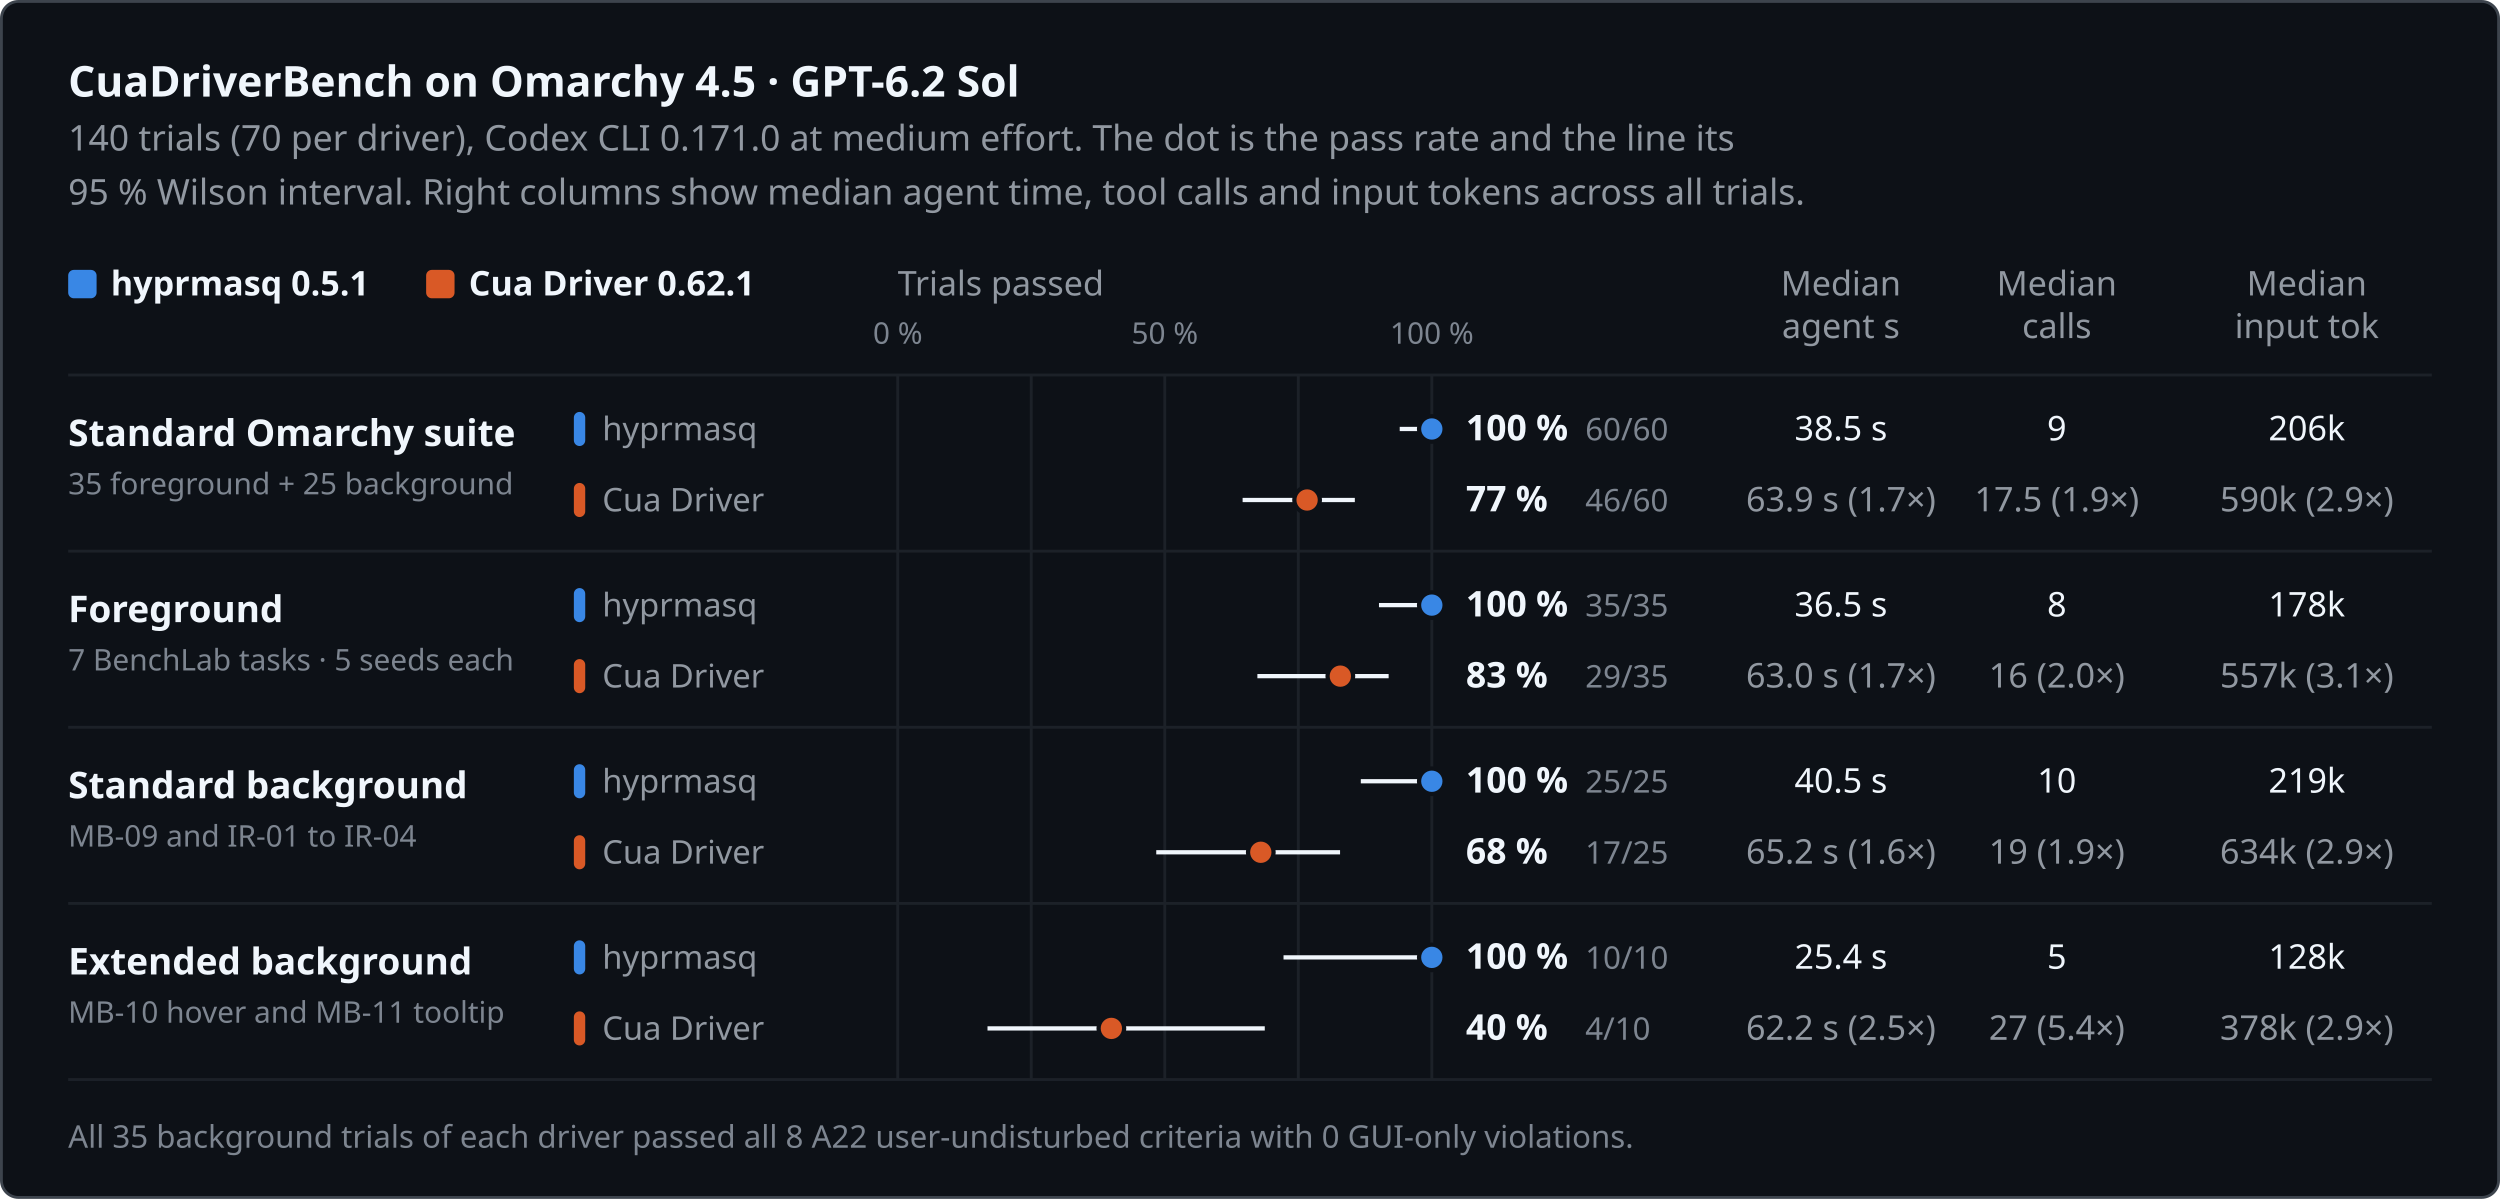
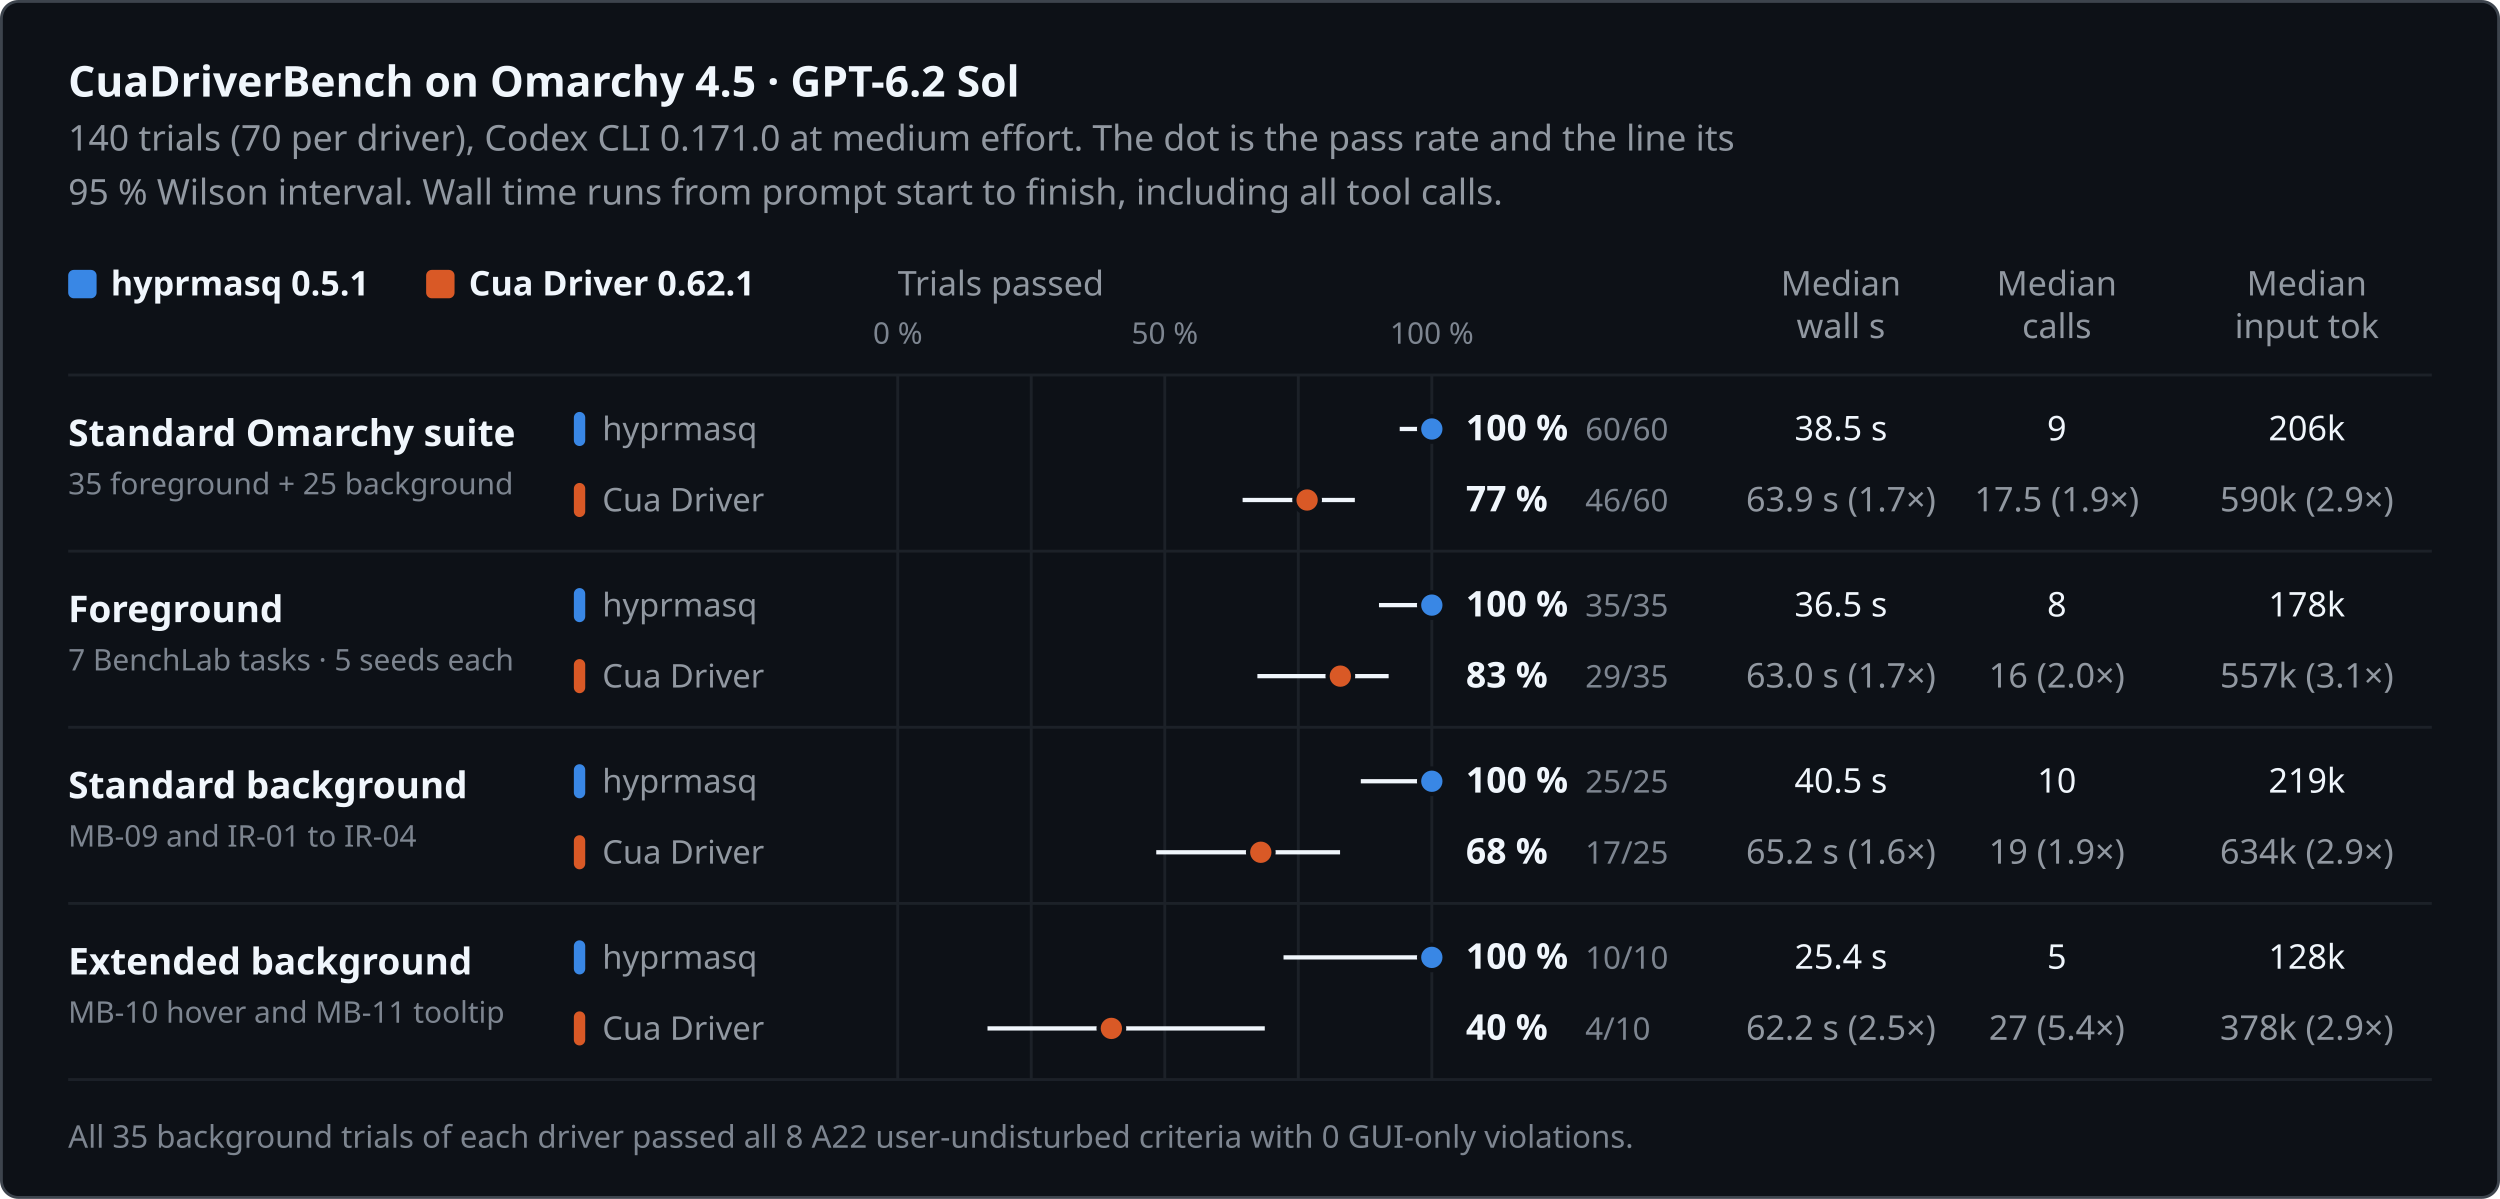
- <svg xmlns="http://www.w3.org/2000/svg" width="880" height="422" viewBox="0 0 880 422" role="img" aria-label="CuaDriverBench on Omarchy 4.5 with GPT-6.2 Sol: pass rates with 95 % Wilson intervals, median agent time, tool calls and input tokens for hyprmasq 0.5.1 and Cua Driver 0.62.1 across standard, foreground, background and extended background suites.">
+ <svg xmlns="http://www.w3.org/2000/svg" width="880" height="422" viewBox="0 0 880 422" role="img" aria-label="CuaDriverBench on Omarchy 4.5 with GPT-6.2 Sol: pass rates with 95 % Wilson intervals, median wall time, tool calls and input tokens for hyprmasq 0.5.1 and Cua Driver 0.62.1 across standard, foreground, background and extended background suites.">
  <style>text{font-family:-apple-system, BlinkMacSystemFont, "Segoe UI", "Noto Sans", Helvetica, Arial, sans-serif;font-variant-numeric:tabular-nums}.t{fill:#f0f6fc}.t2{fill:#9198a1}.m{fill:#7d8590}.bg{fill:#0d1117;stroke:#3d444d}.grid{stroke:#1c2128;stroke-width:1}.axis{stroke:#3d444d;stroke-width:1}.out{fill:#454c56}.pass{fill:#3fb950}.dot0{fill:#3987e5;stroke:#0d1117;stroke-width:1.5}.dot1{fill:#d95926;stroke:#0d1117;stroke-width:1.5}.ring1{fill:#0d1117;stroke:#d95926;stroke-width:1.75}.dot{fill:#d1d7e0;stroke:#0d1117;stroke-width:1.5}.whisker{stroke:#f0f6fc;stroke-width:1.5}.range{stroke:#3d444d;stroke-width:1.5}.s0{fill:#3987e5}.s1{fill:#d95926}.s6{fill:#9085e9}.s7{fill:#e66767}</style>
  <rect x="0.5" y="0.5" width="879" height="421" rx="6" class="bg" />
  <text x="24" y="34" class="t" font-size="15" font-weight="600">CuaDriverBench on Omarchy 4.5 · GPT-6.2 Sol</text>
  <text x="24" y="53" class="t2" font-size="12.5">140 trials (70 per driver), Codex CLI 0.171.0 at medium effort. The dot is the pass rate and the line its</text>
-   <text x="24" y="72" class="t2" font-size="12.5">95 % Wilson interval. Right columns show median agent time, tool calls and input tokens across all trials.</text>
+   <text x="24" y="72" class="t2" font-size="12.5">95 % Wilson interval. Wall time runs from prompt start to finish, including all tool calls.</text>
  <rect x="24" y="95" width="10" height="10" class="s0" rx="2" />
  <text x="39" y="104" class="t" font-size="12" font-weight="600">hyprmasq 0.5.1</text>
  <rect x="150" y="95" width="10" height="10" class="s1" rx="2" />
  <text x="165" y="104" class="t" font-size="12" font-weight="600">Cua Driver 0.62.1</text>
  <text x="316" y="104" class="t2" font-size="12">Trials passed</text>
  <text x="316" y="121" class="m" font-size="10.5" text-anchor="middle">0 %</text>
  <line x1="316" y1="132" x2="316" y2="380" class="grid" />
  <text x="410" y="121" class="m" font-size="10.5" text-anchor="middle">50 %</text>
  <line x1="410" y1="132" x2="410" y2="380" class="grid" />
  <text x="504" y="121" class="m" font-size="10.5" text-anchor="middle">100 %</text>
  <line x1="504" y1="132" x2="504" y2="380" class="grid" />
  <line x1="363" y1="132" x2="363" y2="380" class="grid" />
  <line x1="457" y1="132" x2="457" y2="380" class="grid" />
  <text x="648" y="104" class="t2" font-size="12" text-anchor="middle">Median</text>
-   <text x="648" y="119" class="t2" font-size="12" text-anchor="middle">agent s</text>
+   <text x="648" y="119" class="t2" font-size="12" text-anchor="middle">wall s</text>
  <text x="724" y="104" class="t2" font-size="12" text-anchor="middle">Median</text>
  <text x="724" y="119" class="t2" font-size="12" text-anchor="middle">calls</text>
  <text x="812" y="104" class="t2" font-size="12" text-anchor="middle">Median</text>
  <text x="812" y="119" class="t2" font-size="12" text-anchor="middle">input tok</text>
  <line x1="24" y1="132" x2="856" y2="132" class="grid" />
  <text x="24" y="157" class="t" font-size="13" font-weight="600">Standard Omarchy suite</text>
  <text x="24" y="174" class="m" font-size="10.5">35 foreground + 25 background</text>
  <rect x="202" y="145" width="4" height="12" class="s0" rx="2" />
  <text x="212" y="155" class="t2" font-size="11.5">hyprmasq</text>
  <line x1="492.7" y1="151" x2="504" y2="151" class="whisker" />
  <circle cx="504" cy="151" r="4.5" class="dot0" />
  <text x="516" y="155" class="t" font-size="12.5" font-weight="600">100 %</text>
  <text x="558" y="155" class="m" font-size="11">60/60</text>
  <text x="648" y="155" class="t" font-size="12" text-anchor="middle">38.5 s</text>
  <text x="724" y="155" class="t" font-size="12" text-anchor="middle">9</text>
  <text x="812" y="155" class="t" font-size="12" text-anchor="middle">206k</text>
  <rect x="202" y="170" width="4" height="12" class="s1" rx="2" />
  <text x="212" y="180" class="t2" font-size="11.5">Cua Driver</text>
  <line x1="437.4" y1="176" x2="476.9" y2="176" class="whisker" />
  <circle cx="460.1" cy="176" r="4.5" class="dot1" />
  <text x="516" y="180" class="t" font-size="12.5" font-weight="600">77 %</text>
  <text x="558" y="180" class="m" font-size="11">46/60</text>
  <text x="648" y="180" class="t2" font-size="12" text-anchor="middle">63.9 s (1.7×)</text>
  <text x="724" y="180" class="t2" font-size="12" text-anchor="middle">17.5 (1.9×)</text>
  <text x="812" y="180" class="t2" font-size="12" text-anchor="middle">590k (2.9×)</text>
  <line x1="24" y1="194" x2="856" y2="194" class="grid" />
  <text x="24" y="219" class="t" font-size="13" font-weight="600">Foreground</text>
  <text x="24" y="236" class="m" font-size="10.5">7 BenchLab tasks · 5 seeds each</text>
  <rect x="202" y="207" width="4" height="12" class="s0" rx="2" />
  <text x="212" y="217" class="t2" font-size="11.5">hyprmasq</text>
  <line x1="485.4" y1="213" x2="504" y2="213" class="whisker" />
  <circle cx="504" cy="213" r="4.5" class="dot0" />
  <text x="516" y="217" class="t" font-size="12.5" font-weight="600">100 %</text>
  <text x="558" y="217" class="m" font-size="11">35/35</text>
  <text x="648" y="217" class="t" font-size="12" text-anchor="middle">36.5 s</text>
  <text x="724" y="217" class="t" font-size="12" text-anchor="middle">8</text>
  <text x="812" y="217" class="t" font-size="12" text-anchor="middle">178k</text>
  <rect x="202" y="232" width="4" height="12" class="s1" rx="2" />
  <text x="212" y="242" class="t2" font-size="11.5">Cua Driver</text>
  <line x1="442.6" y1="238" x2="488.8" y2="238" class="whisker" />
  <circle cx="471.8" cy="238" r="4.5" class="dot1" />
  <text x="516" y="242" class="t" font-size="12.5" font-weight="600">83 %</text>
  <text x="558" y="242" class="m" font-size="11">29/35</text>
  <text x="648" y="242" class="t2" font-size="12" text-anchor="middle">63.0 s (1.7×)</text>
  <text x="724" y="242" class="t2" font-size="12" text-anchor="middle">16 (2.0×)</text>
  <text x="812" y="242" class="t2" font-size="12" text-anchor="middle">557k (3.1×)</text>
  <line x1="24" y1="256" x2="856" y2="256" class="grid" />
  <text x="24" y="281" class="t" font-size="13" font-weight="600">Standard background</text>
  <text x="24" y="298" class="m" font-size="10.5">MB-09 and IR-01 to IR-04</text>
  <rect x="202" y="269" width="4" height="12" class="s0" rx="2" />
  <text x="212" y="279" class="t2" font-size="11.5">hyprmasq</text>
  <line x1="479" y1="275" x2="504" y2="275" class="whisker" />
  <circle cx="504" cy="275" r="4.5" class="dot0" />
  <text x="516" y="279" class="t" font-size="12.5" font-weight="600">100 %</text>
  <text x="558" y="279" class="m" font-size="11">25/25</text>
  <text x="648" y="279" class="t" font-size="12" text-anchor="middle">40.5 s</text>
  <text x="724" y="279" class="t" font-size="12" text-anchor="middle">10</text>
  <text x="812" y="279" class="t" font-size="12" text-anchor="middle">219k</text>
  <rect x="202" y="294" width="4" height="12" class="s1" rx="2" />
  <text x="212" y="304" class="t2" font-size="11.5">Cua Driver</text>
  <line x1="407" y1="300" x2="471.7" y2="300" class="whisker" />
  <circle cx="443.8" cy="300" r="4.5" class="dot1" />
  <text x="516" y="304" class="t" font-size="12.5" font-weight="600">68 %</text>
  <text x="558" y="304" class="m" font-size="11">17/25</text>
  <text x="648" y="304" class="t2" font-size="12" text-anchor="middle">65.2 s (1.6×)</text>
  <text x="724" y="304" class="t2" font-size="12" text-anchor="middle">19 (1.9×)</text>
  <text x="812" y="304" class="t2" font-size="12" text-anchor="middle">634k (2.9×)</text>
  <line x1="24" y1="318" x2="856" y2="318" class="grid" />
  <text x="24" y="343" class="t" font-size="13" font-weight="600">Extended background</text>
  <text x="24" y="360" class="m" font-size="10.5">MB-10 hover and MB-11 tooltip</text>
  <rect x="202" y="331" width="4" height="12" class="s0" rx="2" />
  <text x="212" y="341" class="t2" font-size="11.5">hyprmasq</text>
  <line x1="451.8" y1="337" x2="504" y2="337" class="whisker" />
  <circle cx="504" cy="337" r="4.5" class="dot0" />
  <text x="516" y="341" class="t" font-size="12.5" font-weight="600">100 %</text>
  <text x="558" y="341" class="m" font-size="11">10/10</text>
  <text x="648" y="341" class="t" font-size="12" text-anchor="middle">25.4 s</text>
  <text x="724" y="341" class="t" font-size="12" text-anchor="middle">5</text>
  <text x="812" y="341" class="t" font-size="12" text-anchor="middle">128k</text>
  <rect x="202" y="356" width="4" height="12" class="s1" rx="2" />
  <text x="212" y="366" class="t2" font-size="11.5">Cua Driver</text>
  <line x1="347.6" y1="362" x2="445.2" y2="362" class="whisker" />
  <circle cx="391.2" cy="362" r="4.5" class="dot1" />
  <text x="516" y="366" class="t" font-size="12.5" font-weight="600">40 %</text>
  <text x="558" y="366" class="m" font-size="11">4/10</text>
  <text x="648" y="366" class="t2" font-size="12" text-anchor="middle">62.2 s (2.5×)</text>
  <text x="724" y="366" class="t2" font-size="12" text-anchor="middle">27 (5.4×)</text>
  <text x="812" y="366" class="t2" font-size="12" text-anchor="middle">378k (2.9×)</text>
  <line x1="24" y1="380" x2="856" y2="380" class="grid" />
  <text x="24" y="404" class="m" font-size="11">All 35 background trials of each driver passed all 8 A22 user-undisturbed criteria with 0 GUI-only violations.</text>
</svg>
